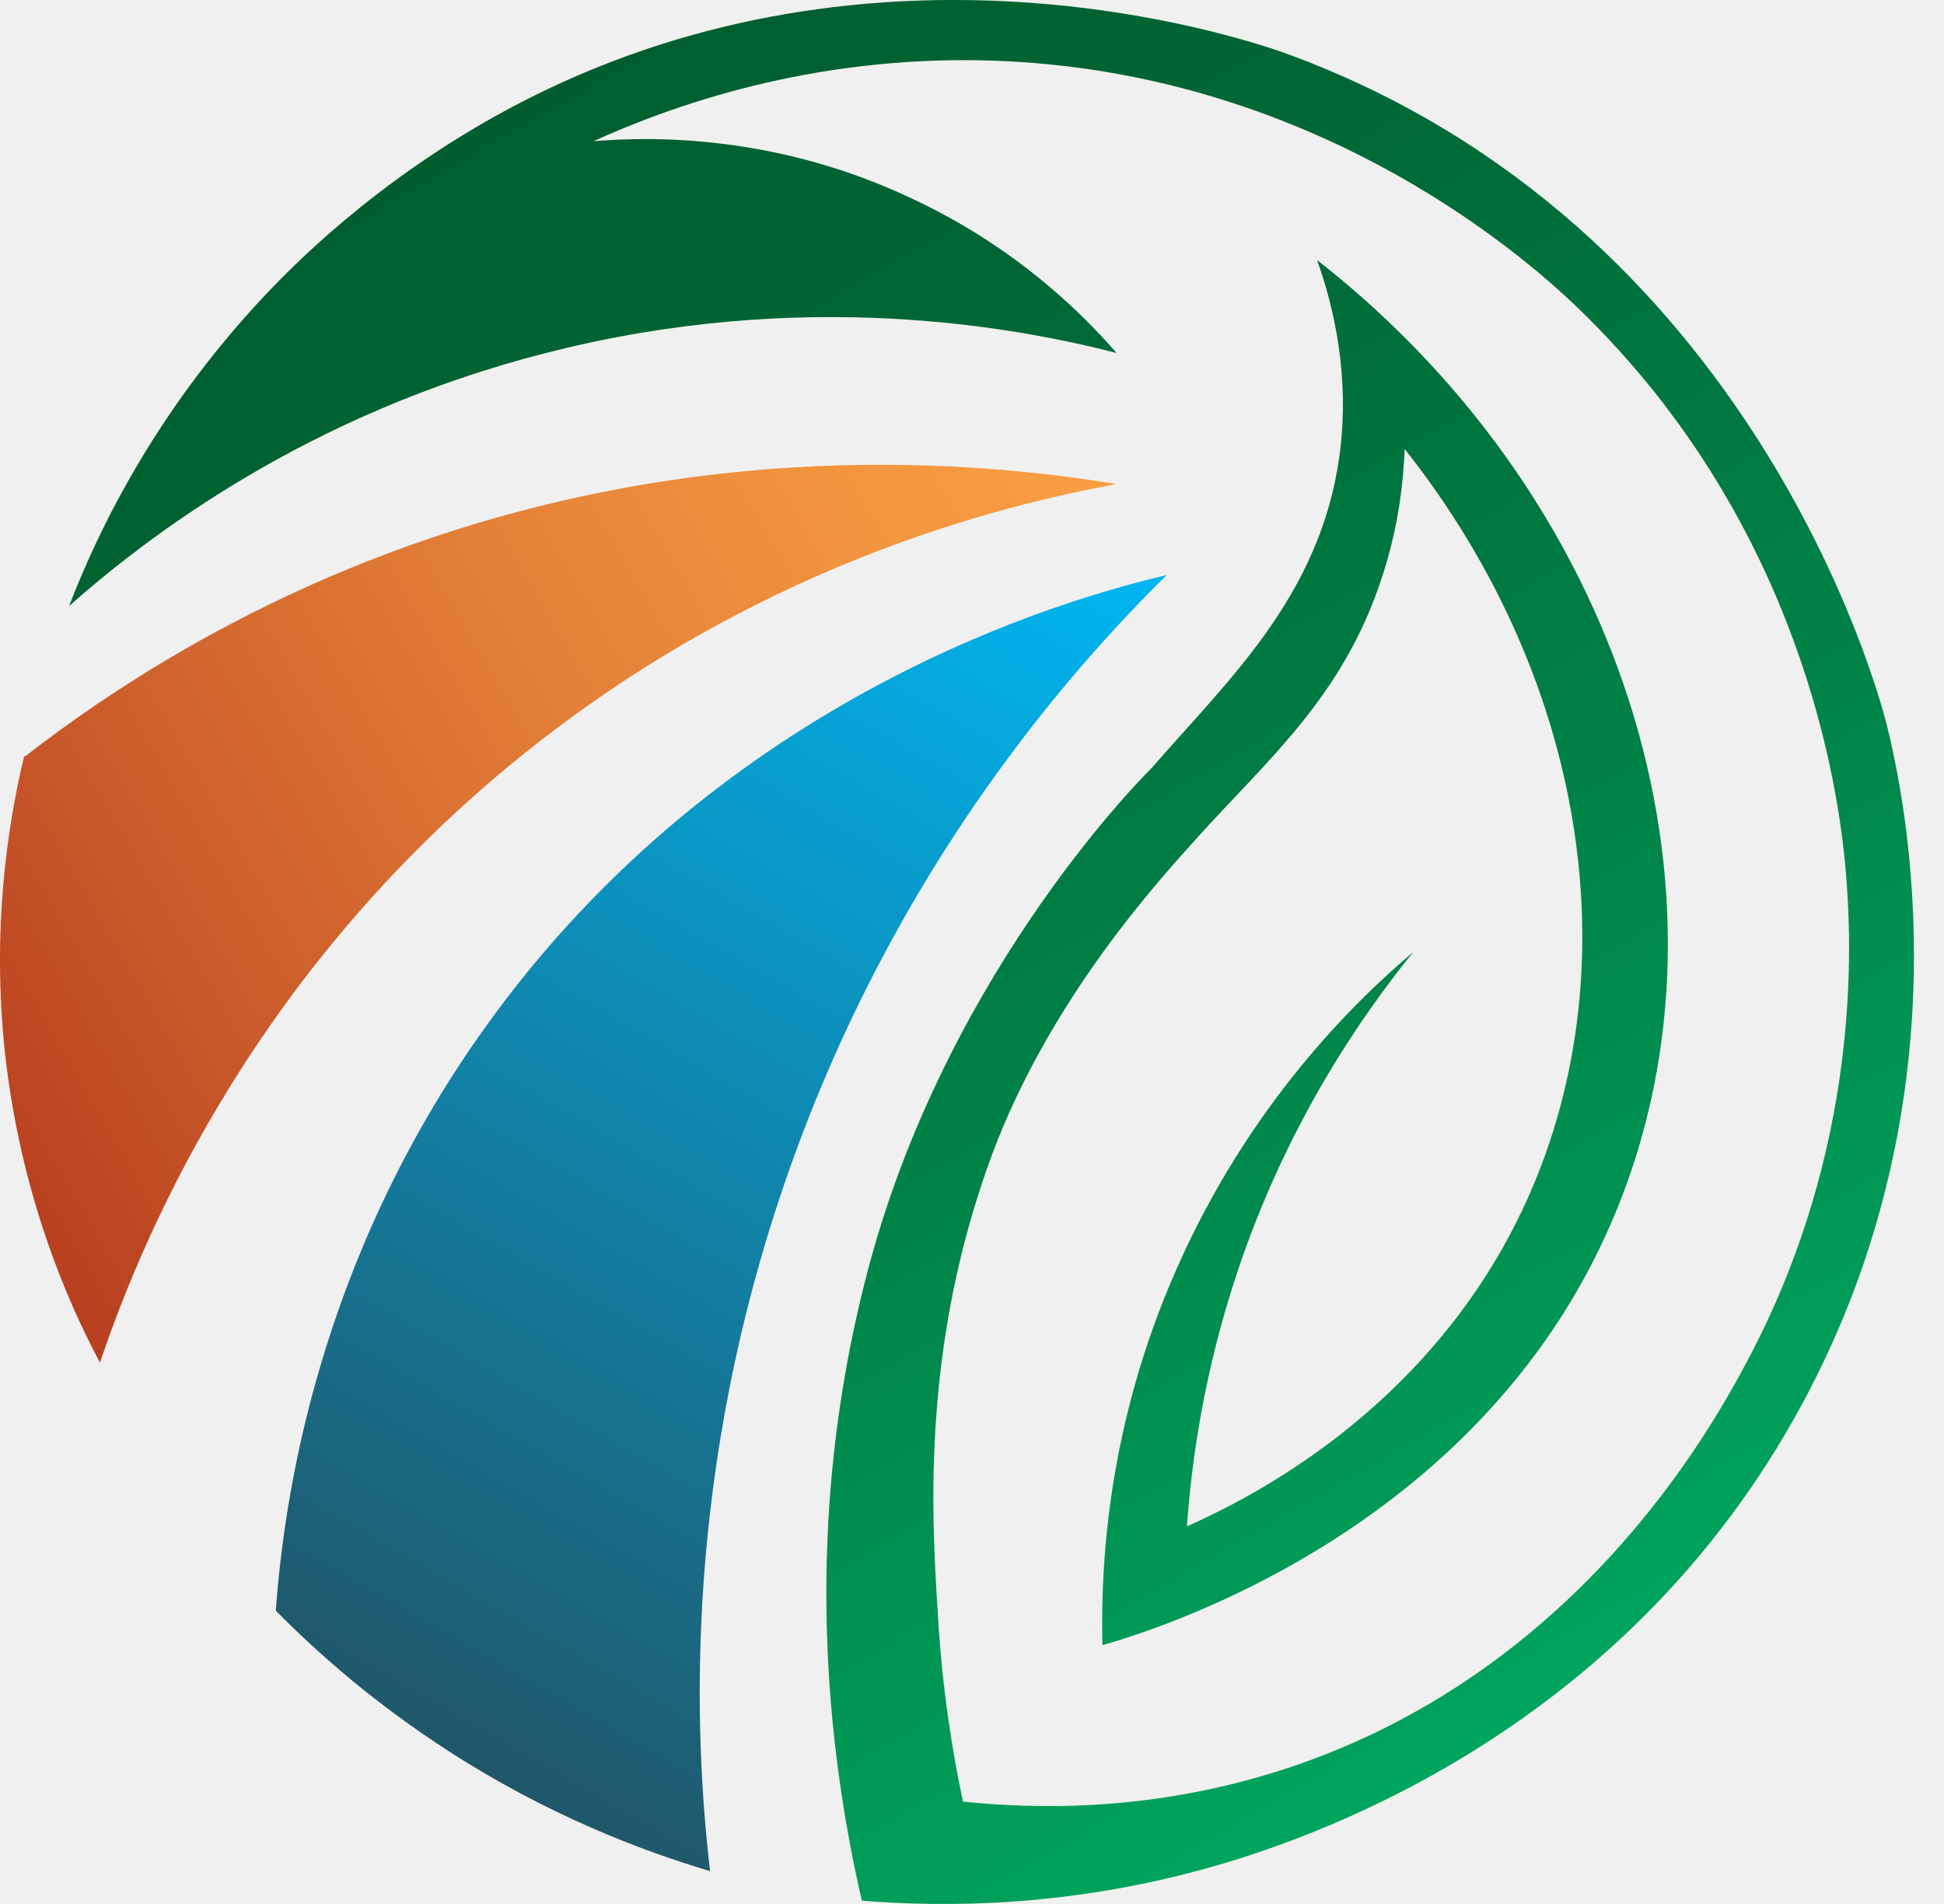
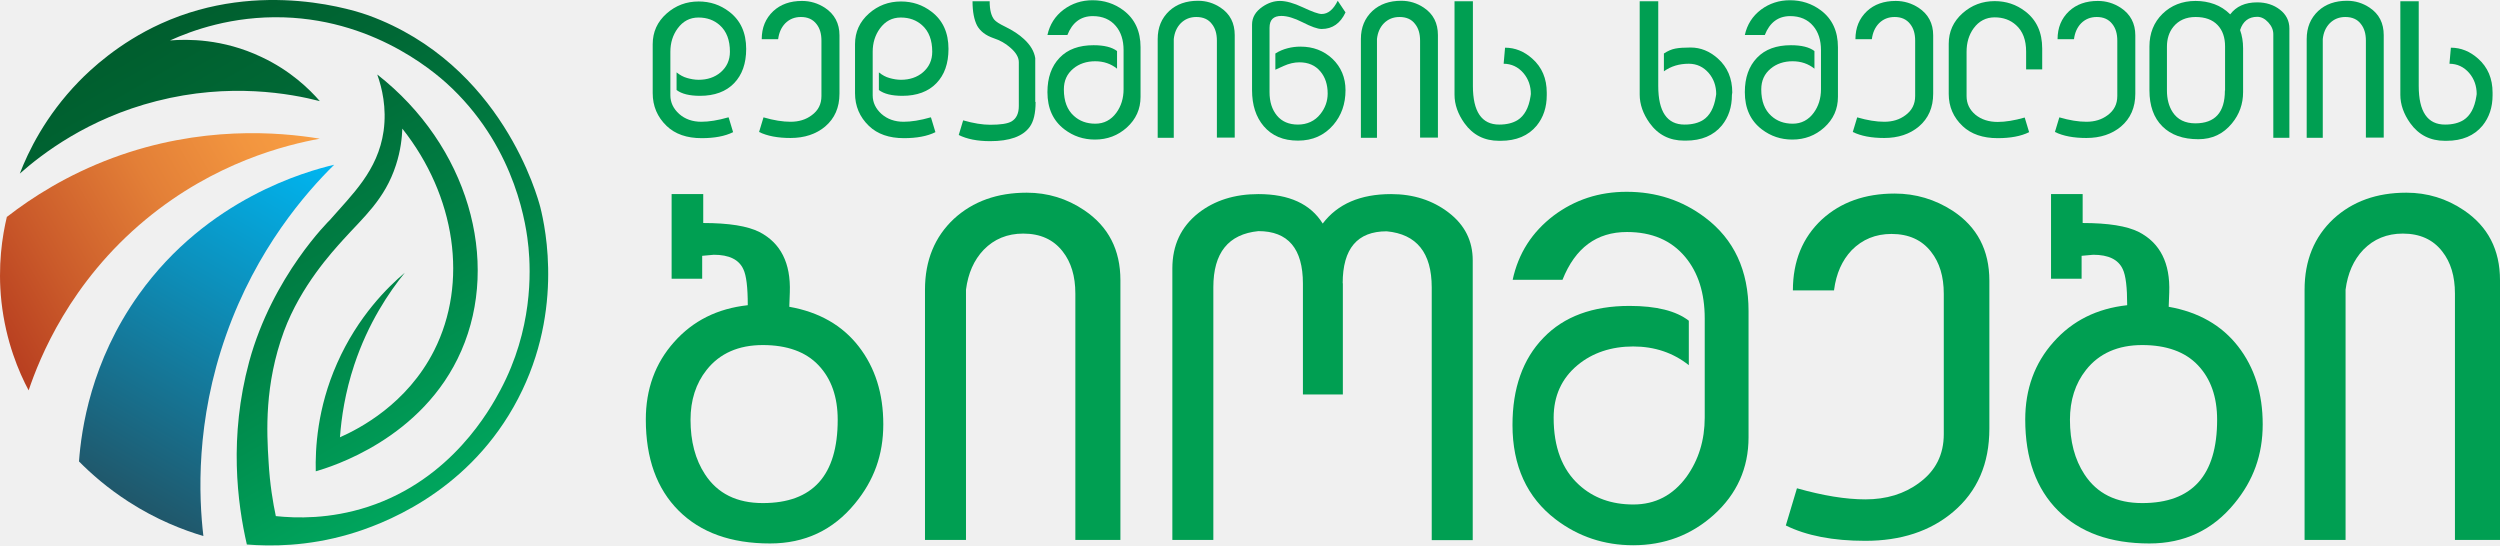
- <svg xmlns="http://www.w3.org/2000/svg" width="49" height="48" viewBox="0 0 49 48" fill="none">
-   <path d="M47.55 18.242C47.332 17.404 44.191 5.655 32.436 1.356C31.612 1.061 23.014 -1.95 14.151 2.085C10.435 3.777 7.947 6.136 6.936 7.176C3.982 10.218 2.474 13.368 1.743 15.277C3.687 13.555 7.729 10.435 13.762 8.899C20.231 7.238 25.61 8.247 28.145 8.899C27.227 7.843 25.564 6.214 23.014 5.019C19.593 3.389 16.452 3.436 14.96 3.56C16.872 2.691 20.433 1.387 24.973 1.527C33.416 1.79 38.811 6.834 39.806 7.797C45.482 13.291 46.337 20.011 46.508 21.78C46.71 23.922 46.881 28.982 44.036 34.321C43.134 36.013 39.744 42.19 32.39 44.595C29.016 45.697 26.046 45.604 24.273 45.418C24.024 44.254 23.745 42.609 23.636 40.638C23.465 37.999 23.263 33.855 24.988 29.152C26.481 25.133 29.264 22.137 30.182 21.113C31.954 19.142 33.867 17.559 34.846 14.517C35.266 13.229 35.375 12.096 35.406 11.32C40.102 17.248 41.221 24.869 38.205 30.844C35.81 35.578 31.597 37.735 29.917 38.48C30.042 36.742 30.368 34.538 31.177 32.101C32.405 28.408 34.24 25.707 35.624 24C34.131 25.257 31.488 27.849 29.669 31.962C27.896 35.95 27.741 39.536 27.787 41.476C29.078 41.103 37.21 38.651 40.599 30.86C44.051 22.945 41.19 12.81 33.198 6.555C33.618 7.735 34.038 9.488 33.758 11.522C33.26 15.045 30.944 17.155 29.031 19.359C29.031 19.359 23.978 24.279 21.925 31.837C20.137 38.449 20.884 44.269 21.723 47.916C23.838 48.087 27.041 48.087 30.71 47.016C33.525 46.194 40.817 43.524 45.186 35.826C49.711 27.864 48.001 20.058 47.55 18.242Z" fill="url(#paint0_linear_2669_14584)" />
-   <path d="M0.639 19.064C2.816 17.373 5.91 15.386 9.922 13.896C17.665 11.025 24.569 11.615 28.145 12.204C25.175 12.748 18.909 14.284 12.845 19.297C6.143 24.838 3.484 31.496 2.52 34.352C1.665 32.753 0.515 30.068 0.126 26.545C-0.216 23.379 0.204 20.756 0.608 19.064H0.639Z" fill="url(#paint1_linear_2669_14584)" />
-   <path d="M29.389 14.502C26.963 15.076 18.256 17.466 12.223 25.909C7.994 31.822 7.154 37.813 6.952 40.606C8.025 41.693 9.455 42.95 11.306 44.145C13.778 45.744 16.126 46.644 17.898 47.172C17.494 43.726 17.199 37.099 19.904 29.463C22.579 21.889 26.932 16.938 29.404 14.502H29.389Z" fill="url(#paint2_linear_2669_14584)" />
+ <svg xmlns="http://www.w3.org/2000/svg" width="220" height="48" viewBox="0 0 220 48" fill="none">
+   <g clip-path="url(#clip0_2729_14223)">
+     <path d="M64.124 10.342L64.513 11.63C63.798 11.987 62.865 12.158 61.745 12.158C60.439 12.158 59.413 11.801 58.667 11.087C57.843 10.296 57.438 9.333 57.438 8.2V3.886C57.438 2.815 57.843 1.915 58.667 1.185C59.46 0.487 60.393 0.13 61.481 0.13C62.492 0.13 63.378 0.425 64.171 1.03C65.166 1.791 65.664 2.877 65.664 4.305C65.664 5.593 65.306 6.586 64.606 7.316C63.891 8.061 62.88 8.433 61.605 8.433C60.673 8.433 59.989 8.262 59.538 7.921V6.369C59.833 6.602 60.128 6.773 60.471 6.866C60.797 6.959 61.139 7.021 61.481 7.021C62.243 7.021 62.896 6.804 63.409 6.369C63.953 5.903 64.233 5.298 64.233 4.553C64.233 3.529 63.938 2.753 63.347 2.225C62.849 1.775 62.227 1.542 61.466 1.542C60.704 1.542 60.097 1.868 59.631 2.504C59.211 3.079 58.993 3.762 58.993 4.553V8.387C58.993 9.023 59.258 9.566 59.771 10.032C60.284 10.482 60.937 10.715 61.714 10.715C62.383 10.715 63.176 10.591 64.093 10.327L64.124 10.342Z" fill="#009F52" />
+     <path d="M68.463 3.451H67.032C67.032 2.427 67.374 1.62 68.043 0.984C68.696 0.378 69.535 0.083 70.577 0.083C71.308 0.083 71.977 0.285 72.599 0.689C73.438 1.247 73.874 2.054 73.874 3.11V8.247C73.874 9.458 73.454 10.42 72.614 11.134C71.821 11.801 70.795 12.143 69.567 12.143C68.447 12.143 67.53 11.972 66.799 11.615L67.188 10.327C68.089 10.591 68.882 10.715 69.567 10.715C70.297 10.715 70.919 10.528 71.432 10.14C72.008 9.721 72.287 9.163 72.287 8.449V3.575C72.287 2.97 72.148 2.489 71.852 2.117C71.526 1.697 71.075 1.496 70.484 1.496C69.924 1.496 69.473 1.682 69.1 2.054C68.758 2.411 68.556 2.861 68.478 3.436L68.463 3.451Z" fill="#009F52" />
+     <path d="M81.928 10.342L82.317 11.63C81.602 11.987 80.669 12.158 79.549 12.158C78.243 12.158 77.217 11.801 76.471 11.087C75.646 10.296 75.242 9.333 75.242 8.2V3.886C75.242 2.815 75.646 1.915 76.471 1.185C77.263 0.487 78.196 0.13 79.285 0.13C80.296 0.13 81.182 0.425 81.975 1.03C82.97 1.791 83.467 2.877 83.467 4.305C83.467 5.593 83.11 6.586 82.41 7.316C81.695 8.061 80.684 8.433 79.409 8.433C78.476 8.433 77.792 8.262 77.341 7.921V6.369C77.637 6.602 77.932 6.773 78.274 6.866C78.601 6.959 78.943 7.021 79.285 7.021C80.047 7.021 80.7 6.804 81.213 6.369C81.757 5.903 82.037 5.298 82.037 4.553C82.037 3.529 81.742 2.753 81.151 2.225C80.653 1.775 80.031 1.542 79.269 1.542C78.507 1.542 77.901 1.868 77.435 2.504C77.015 3.079 76.797 3.762 76.797 4.553V8.387C76.797 9.023 77.061 9.566 77.575 10.032C78.088 10.482 78.741 10.715 79.518 10.715C80.187 10.715 80.98 10.591 81.897 10.327L81.928 10.342Z" fill="#009F52" />
+     <path d="M91.133 8.961C91.133 9.97 90.962 10.699 90.604 11.18C89.998 12.003 88.847 12.422 87.137 12.422C86.002 12.422 85.084 12.236 84.369 11.879L84.758 10.591C85.675 10.854 86.468 10.979 87.137 10.979C88.054 10.979 88.676 10.885 89.018 10.684C89.438 10.435 89.656 9.985 89.656 9.333V5.469C89.656 5.05 89.407 4.615 88.894 4.181C88.474 3.808 87.992 3.544 87.432 3.358C86.748 3.125 86.266 2.753 85.986 2.256C85.722 1.744 85.582 1.03 85.582 0.114H87.09C87.09 0.875 87.23 1.403 87.494 1.728C87.634 1.899 87.945 2.101 88.458 2.349C89.127 2.675 89.671 3.032 90.107 3.436C90.682 3.963 91.008 4.522 91.102 5.112V8.976L91.133 8.961Z" fill="#009F52" />
+     <path d="M93.9 3.079H92.174C92.376 2.163 92.842 1.418 93.604 0.844C94.335 0.301 95.19 0.021 96.139 0.021C97.165 0.021 98.067 0.316 98.86 0.906C99.87 1.666 100.368 2.753 100.368 4.15V8.526C100.368 9.597 99.964 10.497 99.155 11.227C98.378 11.925 97.445 12.282 96.356 12.282C95.346 12.282 94.46 11.987 93.666 11.382C92.671 10.621 92.174 9.535 92.174 8.107C92.174 6.835 92.531 5.826 93.247 5.081C93.962 4.336 94.957 3.979 96.232 3.979C97.165 3.979 97.849 4.15 98.3 4.491V6.043C97.756 5.609 97.118 5.391 96.372 5.391C95.626 5.391 94.957 5.609 94.444 6.043C93.884 6.509 93.62 7.114 93.62 7.874C93.62 8.899 93.915 9.675 94.506 10.203C95.004 10.653 95.626 10.885 96.388 10.885C97.149 10.885 97.771 10.559 98.238 9.923C98.658 9.349 98.875 8.65 98.875 7.859V4.413C98.875 3.529 98.642 2.815 98.191 2.287C97.709 1.713 97.025 1.418 96.17 1.418C95.112 1.418 94.366 1.977 93.931 3.079H93.9Z" fill="#009F52" />
+     <path d="M101.877 12.127V3.436C101.877 2.411 102.219 1.604 102.888 0.968C103.541 0.363 104.396 0.068 105.422 0.068C106.153 0.068 106.806 0.27 107.412 0.673C108.252 1.232 108.656 2.039 108.656 3.094V12.111H107.086V3.575C107.086 2.97 106.946 2.489 106.65 2.116C106.339 1.697 105.873 1.496 105.282 1.496C104.722 1.496 104.271 1.682 103.898 2.054C103.556 2.411 103.354 2.861 103.292 3.436V12.127H101.877Z" fill="#009F52" />
+     <path d="M110.18 2.163C110.18 1.527 110.491 1.014 111.097 0.595C111.595 0.254 112.108 0.083 112.636 0.083C113.181 0.083 113.849 0.27 114.642 0.642C115.466 1.03 116.026 1.232 116.306 1.232C116.866 1.232 117.332 0.844 117.721 0.068L118.405 1.092C117.954 2.054 117.254 2.551 116.306 2.551C115.948 2.551 115.388 2.349 114.627 1.961C113.896 1.589 113.274 1.402 112.761 1.402C112.061 1.402 111.719 1.744 111.719 2.442V8.107C111.719 8.961 111.937 9.644 112.372 10.171C112.807 10.699 113.429 10.963 114.222 10.963C115.015 10.963 115.715 10.652 116.197 10.032C116.617 9.504 116.835 8.899 116.835 8.231C116.835 7.44 116.617 6.788 116.197 6.291C115.746 5.748 115.124 5.484 114.347 5.484C113.896 5.484 113.429 5.593 112.947 5.81C112.792 5.888 112.543 5.996 112.232 6.136V4.708C112.574 4.491 112.947 4.336 113.321 4.243C113.678 4.15 114.051 4.103 114.44 4.103C115.56 4.103 116.492 4.46 117.254 5.174C118.016 5.903 118.405 6.835 118.405 7.936C118.405 9.147 118.047 10.156 117.332 10.994C116.539 11.91 115.513 12.375 114.222 12.375C112.932 12.375 111.937 11.956 111.206 11.103C110.522 10.296 110.18 9.24 110.18 7.936V2.163Z" fill="#009F52" />
+     <path d="M119.758 12.127V3.436C119.758 2.411 120.1 1.604 120.768 0.968C121.422 0.363 122.277 0.068 123.303 0.068C124.034 0.068 124.687 0.27 125.293 0.673C126.133 1.232 126.537 2.039 126.537 3.094V12.111H124.967V3.575C124.967 2.97 124.827 2.489 124.531 2.116C124.22 1.697 123.754 1.496 123.163 1.496C122.603 1.496 122.152 1.682 121.779 2.054C121.437 2.411 121.235 2.861 121.173 3.436V12.127H119.758Z" fill="#009F52" />
+     <path d="M132.321 5.609L132.445 4.196C133.331 4.196 134.124 4.522 134.839 5.158C135.695 5.919 136.114 6.912 136.114 8.154V8.371C136.114 9.442 135.819 10.327 135.228 11.056C134.497 11.941 133.44 12.391 132.056 12.391H131.916C130.626 12.391 129.615 11.879 128.869 10.839C128.293 10.032 127.998 9.194 127.998 8.34V0.114H129.615V7.564C129.615 9.83 130.393 10.963 131.932 10.963C132.6 10.963 133.145 10.823 133.564 10.559C134.14 10.187 134.529 9.504 134.684 8.495L134.715 8.278C134.715 7.564 134.497 6.943 134.062 6.431C133.596 5.888 133.005 5.609 132.305 5.609H132.321Z" fill="#009F52" />
+     <path d="M145.926 0.114V7.564C145.926 9.83 146.703 10.963 148.242 10.963C148.911 10.963 149.455 10.823 149.875 10.559C150.45 10.187 150.839 9.504 150.994 8.495L151.026 8.278C151.026 7.564 150.808 6.943 150.372 6.431C149.906 5.888 149.315 5.609 148.616 5.609C147.776 5.609 147.045 5.826 146.423 6.276V4.708C146.75 4.491 147.092 4.336 147.434 4.274C147.745 4.212 148.196 4.181 148.771 4.181C149.657 4.181 150.45 4.507 151.165 5.143C152.021 5.903 152.44 6.912 152.44 8.138L152.409 8.356C152.409 9.427 152.114 10.311 151.523 11.041C150.792 11.925 149.735 12.375 148.351 12.375H148.211C146.921 12.375 145.91 11.863 145.164 10.823C144.588 10.016 144.293 9.178 144.293 8.325V0.114H145.91H145.926Z" fill="#009F52" />
+     <path d="M155.271 3.079H153.545C153.747 2.163 154.214 1.418 154.975 0.844C155.706 0.301 156.561 0.021 157.51 0.021C158.536 0.021 159.438 0.316 160.231 0.906C161.242 1.666 161.739 2.753 161.739 4.15V8.526C161.739 9.597 161.335 10.497 160.526 11.227C159.749 11.925 158.816 12.282 157.728 12.282C156.717 12.282 155.831 11.987 155.038 11.382C154.042 10.621 153.545 9.535 153.545 8.107C153.545 6.835 153.903 5.826 154.618 5.081C155.333 4.336 156.328 3.979 157.603 3.979C158.536 3.979 159.22 4.15 159.671 4.491V6.043C159.127 5.609 158.489 5.391 157.743 5.391C156.997 5.391 156.328 5.609 155.815 6.043C155.255 6.509 154.991 7.114 154.991 7.874C154.991 8.899 155.286 9.675 155.877 10.203C156.375 10.653 156.997 10.885 157.759 10.885C158.521 10.885 159.142 10.559 159.609 9.923C160.029 9.349 160.246 8.65 160.246 7.859V4.413C160.246 3.529 160.013 2.815 159.562 2.287C159.08 1.713 158.396 1.418 157.541 1.418C156.484 1.418 155.737 1.977 155.302 3.079H155.271Z" fill="#009F52" />
+     <path d="M164.709 3.451H163.278C163.278 2.427 163.62 1.62 164.289 0.984C164.942 0.378 165.781 0.083 166.823 0.083C167.554 0.083 168.223 0.285 168.845 0.689C169.684 1.247 170.12 2.054 170.12 3.11V8.247C170.12 9.458 169.7 10.42 168.86 11.134C168.067 11.801 167.041 12.143 165.813 12.143C164.693 12.143 163.776 11.972 163.045 11.615L163.434 10.327C164.335 10.591 165.128 10.715 165.813 10.715C166.543 10.715 167.165 10.528 167.678 10.14C168.254 9.721 168.534 9.163 168.534 8.449V3.575C168.534 2.97 168.394 2.489 168.098 2.117C167.772 1.697 167.321 1.496 166.73 1.496C166.17 1.496 165.719 1.682 165.346 2.054C165.004 2.411 164.802 2.861 164.724 3.436L164.709 3.451Z" fill="#009F52" />
+     <path d="M179.714 4.274V6.105H178.299V4.538C178.299 3.513 178.003 2.737 177.412 2.21C176.915 1.76 176.293 1.527 175.531 1.527C174.769 1.527 174.147 1.853 173.681 2.489C173.261 3.063 173.059 3.762 173.059 4.553V8.464C173.059 9.116 173.323 9.659 173.836 10.094C174.349 10.513 175.002 10.73 175.795 10.73C176.464 10.73 177.257 10.606 178.174 10.342L178.563 11.63C177.848 11.987 176.915 12.158 175.795 12.158C174.489 12.158 173.463 11.801 172.717 11.103C171.893 10.327 171.488 9.38 171.488 8.263V3.855C171.488 2.784 171.893 1.884 172.717 1.154C173.51 0.456 174.443 0.099 175.531 0.099C176.542 0.099 177.428 0.394 178.221 0.999C179.216 1.76 179.714 2.846 179.714 4.274Z" fill="#009F52" />
+     <path d="M182.497 3.451H181.066C181.066 2.427 181.408 1.62 182.077 0.984C182.73 0.378 183.57 0.083 184.611 0.083C185.342 0.083 186.011 0.285 186.633 0.689C187.472 1.247 187.908 2.054 187.908 3.11V8.247C187.908 9.458 187.488 10.42 186.648 11.134C185.855 11.801 184.829 12.143 183.601 12.143C182.481 12.143 181.564 11.972 180.833 11.615L181.222 10.327C182.124 10.591 182.917 10.715 183.601 10.715C184.331 10.715 184.953 10.528 185.467 10.14C186.042 9.721 186.322 9.163 186.322 8.449V3.575C186.322 2.97 186.182 2.489 185.886 2.117C185.56 1.697 185.109 1.496 184.518 1.496C183.958 1.496 183.507 1.682 183.134 2.054C182.792 2.411 182.59 2.861 182.512 3.436L182.497 3.451Z" fill="#009F52" />
+     <path d="M197.392 8.107C197.392 9.147 197.066 10.063 196.413 10.854C195.651 11.786 194.671 12.251 193.458 12.251C192.106 12.251 191.048 11.879 190.286 11.118C189.525 10.358 189.151 9.302 189.151 7.952V4.088C189.151 2.924 189.54 1.961 190.302 1.216C191.064 0.471 192.043 0.083 193.21 0.083C193.8 0.083 194.345 0.176 194.858 0.363C195.371 0.549 195.837 0.844 196.257 1.263C196.786 0.565 197.563 0.208 198.636 0.208C199.413 0.208 200.082 0.425 200.626 0.844C201.171 1.263 201.466 1.822 201.466 2.505V12.127H200.051V3.017C200.051 2.644 199.911 2.303 199.616 1.977C199.32 1.651 198.994 1.48 198.636 1.48C197.89 1.48 197.377 1.868 197.128 2.644C197.299 3.125 197.392 3.653 197.392 4.243V8.107ZM195.806 7.952V4.088C195.806 3.296 195.589 2.66 195.138 2.194C194.687 1.729 194.049 1.496 193.21 1.496C192.37 1.496 191.717 1.791 191.25 2.365C190.877 2.83 190.691 3.42 190.691 4.103V7.968C190.691 8.728 190.862 9.349 191.188 9.861C191.624 10.528 192.292 10.854 193.194 10.854C194.92 10.854 195.791 9.892 195.791 7.968L195.806 7.952Z" fill="#009F52" />
+     <path d="M202.989 12.127V3.436C202.989 2.411 203.331 1.604 204 0.968C204.653 0.363 205.508 0.068 206.534 0.068C207.265 0.068 207.918 0.27 208.525 0.673C209.364 1.232 209.768 2.039 209.768 3.094V12.111H208.198V3.575C208.198 2.97 208.058 2.489 207.763 2.116C207.452 1.697 206.985 1.496 206.394 1.496C205.835 1.496 205.384 1.682 205.011 2.054C204.669 2.411 204.466 2.861 204.404 3.436V12.127H202.989Z" fill="#009F52" />
+     <path d="M215.553 5.609L215.677 4.196C216.564 4.196 217.357 4.522 218.072 5.158C218.927 5.919 219.347 6.912 219.347 8.154V8.371C219.347 9.442 219.051 10.327 218.461 11.056C217.73 11.941 216.673 12.391 215.289 12.391H215.149C213.858 12.391 212.848 11.879 212.101 10.839C211.526 10.032 211.23 9.194 211.23 8.34V0.114H212.848V7.564C212.848 9.83 213.625 10.963 215.164 10.963C215.833 10.963 216.377 10.823 216.797 10.559C217.372 10.187 217.761 9.504 217.916 8.495L217.948 8.278C217.948 7.564 217.73 6.943 217.294 6.431C216.828 5.888 216.237 5.609 215.537 5.609H215.553Z" fill="#009F52" />
+     <path d="M61.792 24.53H59.102V17.08H61.885V19.625C64.14 19.625 65.788 19.889 66.83 20.417C68.696 21.379 69.597 23.148 69.504 25.725L69.458 26.997C72.085 27.463 74.122 28.627 75.568 30.489C77.014 32.352 77.73 34.633 77.73 37.334C77.73 40.034 76.905 42.285 75.242 44.302C73.314 46.661 70.81 47.825 67.763 47.825C64.326 47.825 61.652 46.863 59.724 44.939C57.796 43.014 56.832 40.345 56.832 36.915C56.832 34.245 57.656 31.964 59.32 30.101C60.983 28.224 63.129 27.153 65.804 26.858C65.804 25.29 65.679 24.235 65.415 23.692C65.026 22.838 64.156 22.419 62.818 22.419L61.792 22.512V24.514V24.53ZM60.766 36.93C60.766 38.839 61.186 40.438 62.041 41.742C63.145 43.433 64.84 44.271 67.125 44.271C71.525 44.271 73.718 41.835 73.718 36.946C73.718 34.928 73.158 33.33 72.023 32.135C70.904 30.955 69.255 30.365 67.125 30.365C64.995 30.365 63.331 31.095 62.181 32.554C61.232 33.749 60.766 35.223 60.766 36.946V36.93Z" fill="#009F52" />
+     <path d="M81.399 47.515V25.492C81.399 22.916 82.255 20.836 83.949 19.253C85.629 17.716 87.759 16.956 90.356 16.956C92.19 16.956 93.885 17.468 95.424 18.508C97.539 19.936 98.596 21.984 98.596 24.654V47.515H94.631V25.833C94.631 24.297 94.258 23.071 93.512 22.124C92.703 21.084 91.553 20.556 90.044 20.556C88.645 20.556 87.479 21.038 86.562 21.984C85.706 22.884 85.193 24.049 85.007 25.492V47.515H81.399Z" fill="#009F52" />
+     <path d="M118.171 24.918V34.711H114.657V24.964C114.657 21.876 113.351 20.339 110.739 20.339C108.096 20.603 106.774 22.248 106.774 25.275V47.515H103.167V23.63C103.167 21.581 103.929 19.951 105.468 18.741C106.883 17.639 108.64 17.08 110.739 17.08C113.445 17.08 115.326 17.949 116.399 19.672C117.705 17.949 119.711 17.08 122.416 17.08C124.375 17.08 126.07 17.623 127.485 18.71C128.9 19.796 129.6 21.193 129.6 22.916V47.531H125.992V25.29C125.992 22.248 124.671 20.603 122.028 20.355C119.446 20.355 118.156 21.876 118.156 24.933L118.171 24.918Z" fill="#009F52" />
+     <path d="M137.483 24.623H133.114C133.612 22.295 134.825 20.417 136.721 18.973C138.587 17.577 140.718 16.878 143.143 16.878C145.74 16.878 148.025 17.623 150.031 19.129C152.597 21.053 153.872 23.8 153.872 27.37V38.482C153.872 41.198 152.845 43.48 150.809 45.311C148.834 47.081 146.471 47.981 143.718 47.981C141.168 47.981 138.883 47.22 136.893 45.699C134.374 43.775 133.099 40.997 133.099 37.396C133.099 34.168 134 31.607 135.82 29.729C137.623 27.851 140.158 26.92 143.392 26.92C145.755 26.92 147.497 27.354 148.616 28.223V32.135C147.248 31.048 145.615 30.489 143.718 30.489C141.821 30.489 140.142 31.033 138.821 32.135C137.421 33.299 136.721 34.851 136.721 36.76C136.721 39.351 137.468 41.322 138.96 42.673C140.22 43.821 141.806 44.395 143.734 44.395C145.662 44.395 147.217 43.589 148.414 41.959C149.471 40.484 150.016 38.746 150.016 36.744V28.022C150.016 25.787 149.44 23.986 148.305 22.621C147.077 21.146 145.367 20.417 143.174 20.417C140.5 20.417 138.618 21.814 137.499 24.623H137.483Z" fill="#009F52" />
+     <path d="M161.397 25.554H157.774C157.774 22.978 158.629 20.898 160.324 19.315C161.988 17.794 164.118 17.033 166.73 17.033C168.581 17.033 170.291 17.546 171.846 18.554C173.992 19.967 175.064 22.015 175.064 24.7V37.722C175.064 40.81 174.007 43.247 171.877 45.047C169.856 46.755 167.275 47.593 164.149 47.593C161.304 47.593 158.972 47.142 157.152 46.242L158.132 42.968C160.433 43.619 162.439 43.945 164.149 43.945C166 43.945 167.586 43.464 168.892 42.486C170.338 41.431 171.053 40.003 171.053 38.203V25.864C171.053 24.328 170.68 23.102 169.933 22.155C169.125 21.115 167.959 20.587 166.45 20.587C165.051 20.587 163.885 21.069 162.952 22.015C162.097 22.916 161.584 24.079 161.397 25.523V25.554Z" fill="#009F52" />
+     <path d="M183.181 24.53H180.491V17.08H183.274V19.625C185.529 19.625 187.177 19.889 188.219 20.417C190.084 21.379 190.986 23.148 190.893 25.725L190.846 26.997C193.474 27.463 195.511 28.627 196.957 30.489C198.403 32.352 199.118 34.633 199.118 37.334C199.118 40.034 198.294 42.285 196.63 44.302C194.702 46.661 192.199 47.825 189.151 47.825C185.715 47.825 183.041 46.863 181.113 44.939C179.185 43.014 178.221 40.345 178.221 36.915C178.221 34.245 179.045 31.964 180.708 30.101C182.372 28.224 184.518 27.153 187.192 26.858C187.192 25.29 187.068 24.235 186.804 23.692C186.415 22.838 185.544 22.419 184.207 22.419L183.181 22.512V24.514V24.53ZM182.155 36.93C182.155 38.839 182.574 40.438 183.43 41.742C184.533 43.433 186.228 44.271 188.514 44.271C192.914 44.271 195.107 41.835 195.107 36.946C195.107 34.928 194.547 33.33 193.412 32.135C192.292 30.955 190.644 30.365 188.514 30.365C186.384 30.365 184.72 31.095 183.569 32.554C182.621 33.749 182.155 35.223 182.155 36.946V36.93Z" fill="#009F52" />
+     <path d="M202.803 47.515V25.492C202.803 22.916 203.658 20.836 205.353 19.253C207.032 17.716 209.162 16.956 211.759 16.956C213.594 16.956 215.288 17.468 216.828 18.508C218.942 19.936 220 21.984 220 24.654V47.515H216.035V25.833C216.035 24.297 215.662 23.071 214.915 22.124C214.107 21.084 212.956 20.556 211.448 20.556C210.048 20.556 208.882 21.038 207.965 21.984C207.11 22.884 206.597 24.049 206.41 25.492V47.515H202.803Z" fill="#009F52" />
+     <path d="M47.55 18.242C47.332 17.404 44.191 5.655 32.436 1.356C31.612 1.061 23.014 -1.95 14.151 2.085C10.435 3.777 7.947 6.136 6.936 7.176C3.982 10.218 2.474 13.368 1.743 15.277C3.687 13.555 7.729 10.435 13.762 8.899C20.231 7.238 25.61 8.247 28.145 8.899C27.227 7.843 25.564 6.214 23.014 5.019C19.593 3.389 16.452 3.436 14.96 3.56C16.872 2.691 20.433 1.387 24.973 1.527C33.416 1.79 38.811 6.834 39.806 7.797C45.482 13.291 46.337 20.011 46.508 21.78C46.71 23.922 46.881 28.982 44.036 34.321C43.134 36.013 39.744 42.19 32.39 44.595C29.016 45.697 26.046 45.604 24.273 45.418C24.024 44.254 23.745 42.609 23.636 40.638C23.465 37.999 23.263 33.855 24.988 29.152C26.481 25.133 29.264 22.137 30.182 21.113C31.954 19.142 33.867 17.559 34.846 14.517C35.266 13.229 35.375 12.096 35.406 11.32C40.102 17.248 41.221 24.869 38.205 30.844C35.81 35.578 31.597 37.735 29.917 38.48C30.042 36.742 30.368 34.538 31.177 32.101C32.405 28.408 34.24 25.707 35.624 24C34.131 25.257 31.488 27.849 29.669 31.962C27.896 35.95 27.741 39.536 27.787 41.476C29.078 41.103 37.21 38.651 40.599 30.86C44.051 22.945 41.19 12.81 33.198 6.555C33.618 7.735 34.038 9.488 33.758 11.522C33.26 15.045 30.944 17.155 29.031 19.359C29.031 19.359 23.978 24.279 21.925 31.837C20.137 38.449 20.884 44.269 21.723 47.916C23.838 48.087 27.041 48.087 30.71 47.016C33.525 46.194 40.817 43.524 45.186 35.826C49.711 27.864 48.001 20.058 47.55 18.242Z" fill="url(#paint0_linear_2729_14223)" />
+     <path d="M0.639 19.064C2.816 17.373 5.91 15.386 9.922 13.896C17.665 11.025 24.569 11.615 28.145 12.204C25.175 12.748 18.909 14.284 12.845 19.297C6.143 24.838 3.484 31.496 2.52 34.352C1.665 32.753 0.515 30.068 0.126 26.545C-0.216 23.379 0.204 20.756 0.608 19.064H0.639Z" fill="url(#paint1_linear_2729_14223)" />
+     <path d="M29.389 14.502C26.963 15.076 18.256 17.466 12.223 25.909C7.994 31.822 7.154 37.813 6.952 40.606C8.025 41.693 9.455 42.95 11.306 44.145C13.778 45.744 16.126 46.644 17.898 47.172C17.494 43.726 17.199 37.099 19.904 29.463C22.579 21.889 26.932 16.938 29.404 14.502H29.389Z" fill="url(#paint2_linear_2729_14223)" />
+   </g>
  <defs>
-     <linearGradient id="paint0_linear_2669_14584" x1="15.955" y1="0.921" x2="39.942" y2="42.523" gradientUnits="userSpaceOnUse">
+     <linearGradient id="paint0_linear_2729_14223" x1="15.955" y1="0.921" x2="39.942" y2="42.523" gradientUnits="userSpaceOnUse">
      <stop stop-color="#005E2E" />
      <stop offset="0.23" stop-color="#006835" />
      <stop offset="0.63" stop-color="#008548" />
      <stop offset="1" stop-color="#00A55D" />
    </linearGradient>
-     <linearGradient id="paint1_linear_2669_14584" x1="-1.102" y1="28.051" x2="27.698" y2="11.398" gradientUnits="userSpaceOnUse">
+     <linearGradient id="paint1_linear_2729_14223" x1="-1.102" y1="28.051" x2="27.698" y2="11.398" gradientUnits="userSpaceOnUse">
      <stop stop-color="#B83F20" />
      <stop offset="0.22" stop-color="#CA5A2A" />
      <stop offset="0.55" stop-color="#E37F37" />
      <stop offset="0.82" stop-color="#F2953F" />
      <stop offset="0.99" stop-color="#F89E43" />
    </linearGradient>
-     <linearGradient id="paint2_linear_2669_14584" x1="10.746" y1="43.866" x2="28.097" y2="13.76" gradientUnits="userSpaceOnUse">
+     <linearGradient id="paint2_linear_2729_14223" x1="10.746" y1="43.866" x2="28.097" y2="13.76" gradientUnits="userSpaceOnUse">
      <stop stop-color="#20576A" />
      <stop offset="0.6" stop-color="#0C91BD" />
      <stop offset="0.99" stop-color="#00B5F0" />
    </linearGradient>
+     <clipPath id="clip0_2729_14223">
+       <rect width="220" height="48" fill="white" />
+     </clipPath>
  </defs>
</svg>
